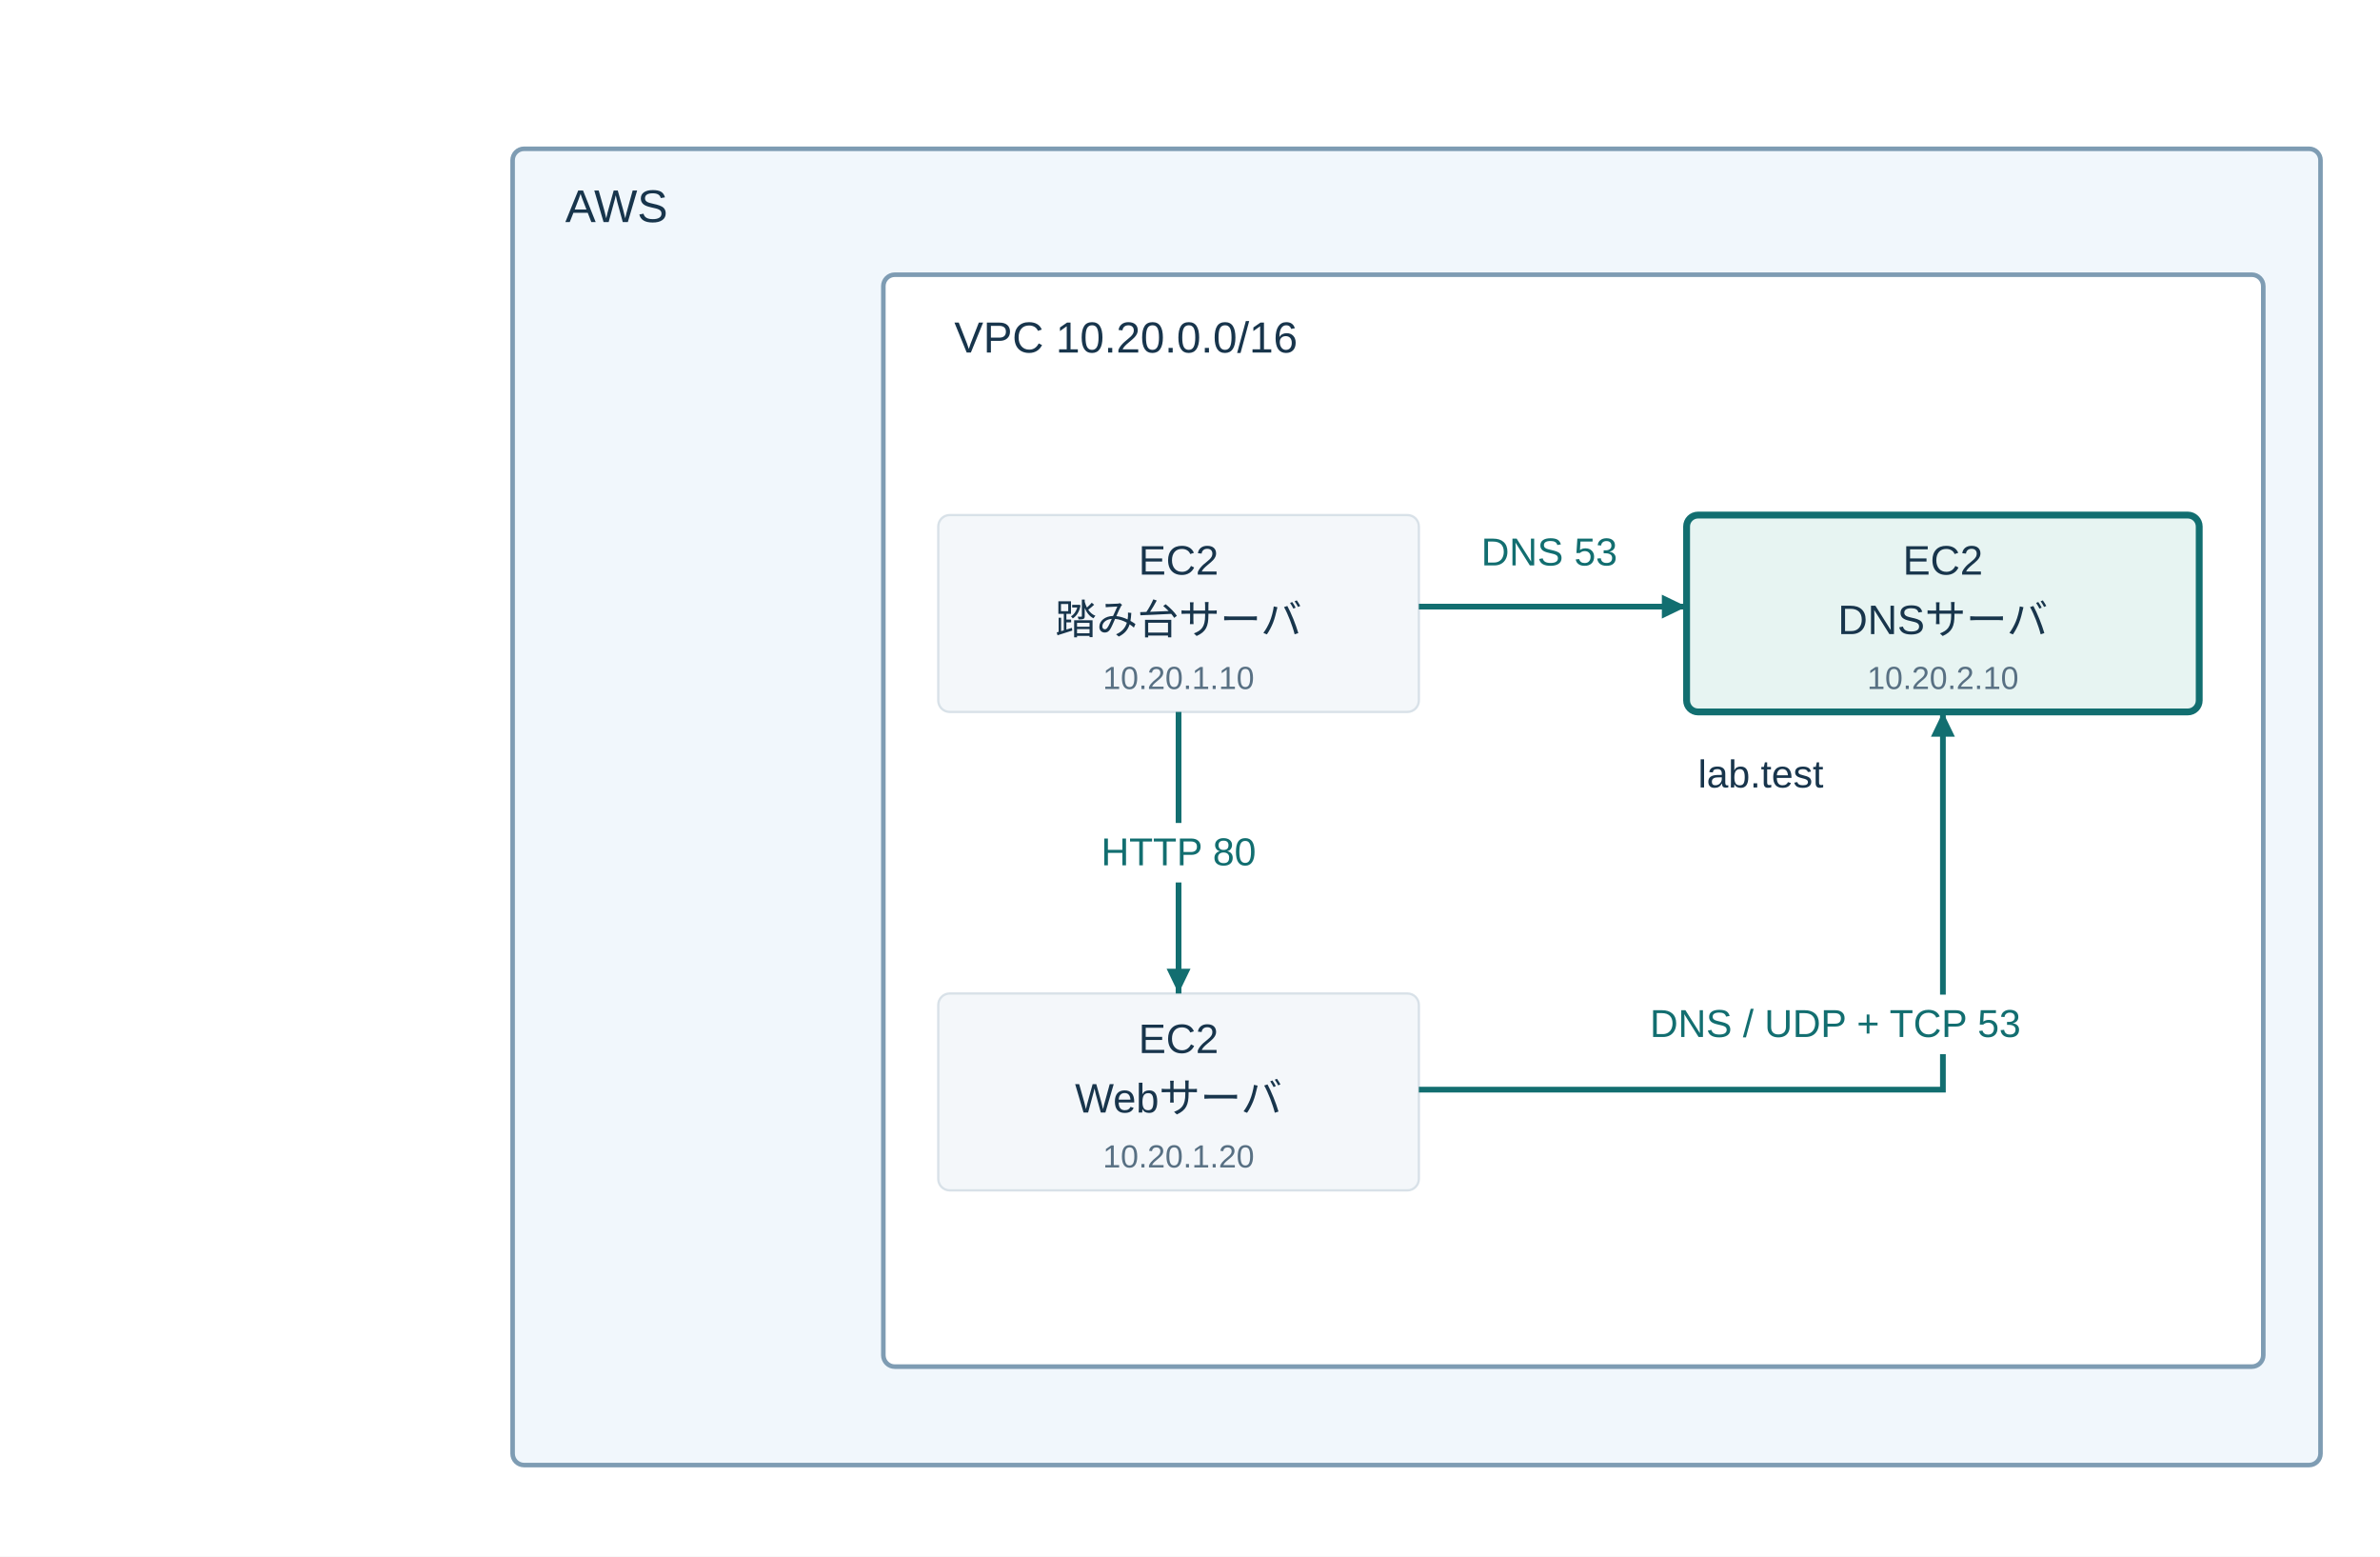
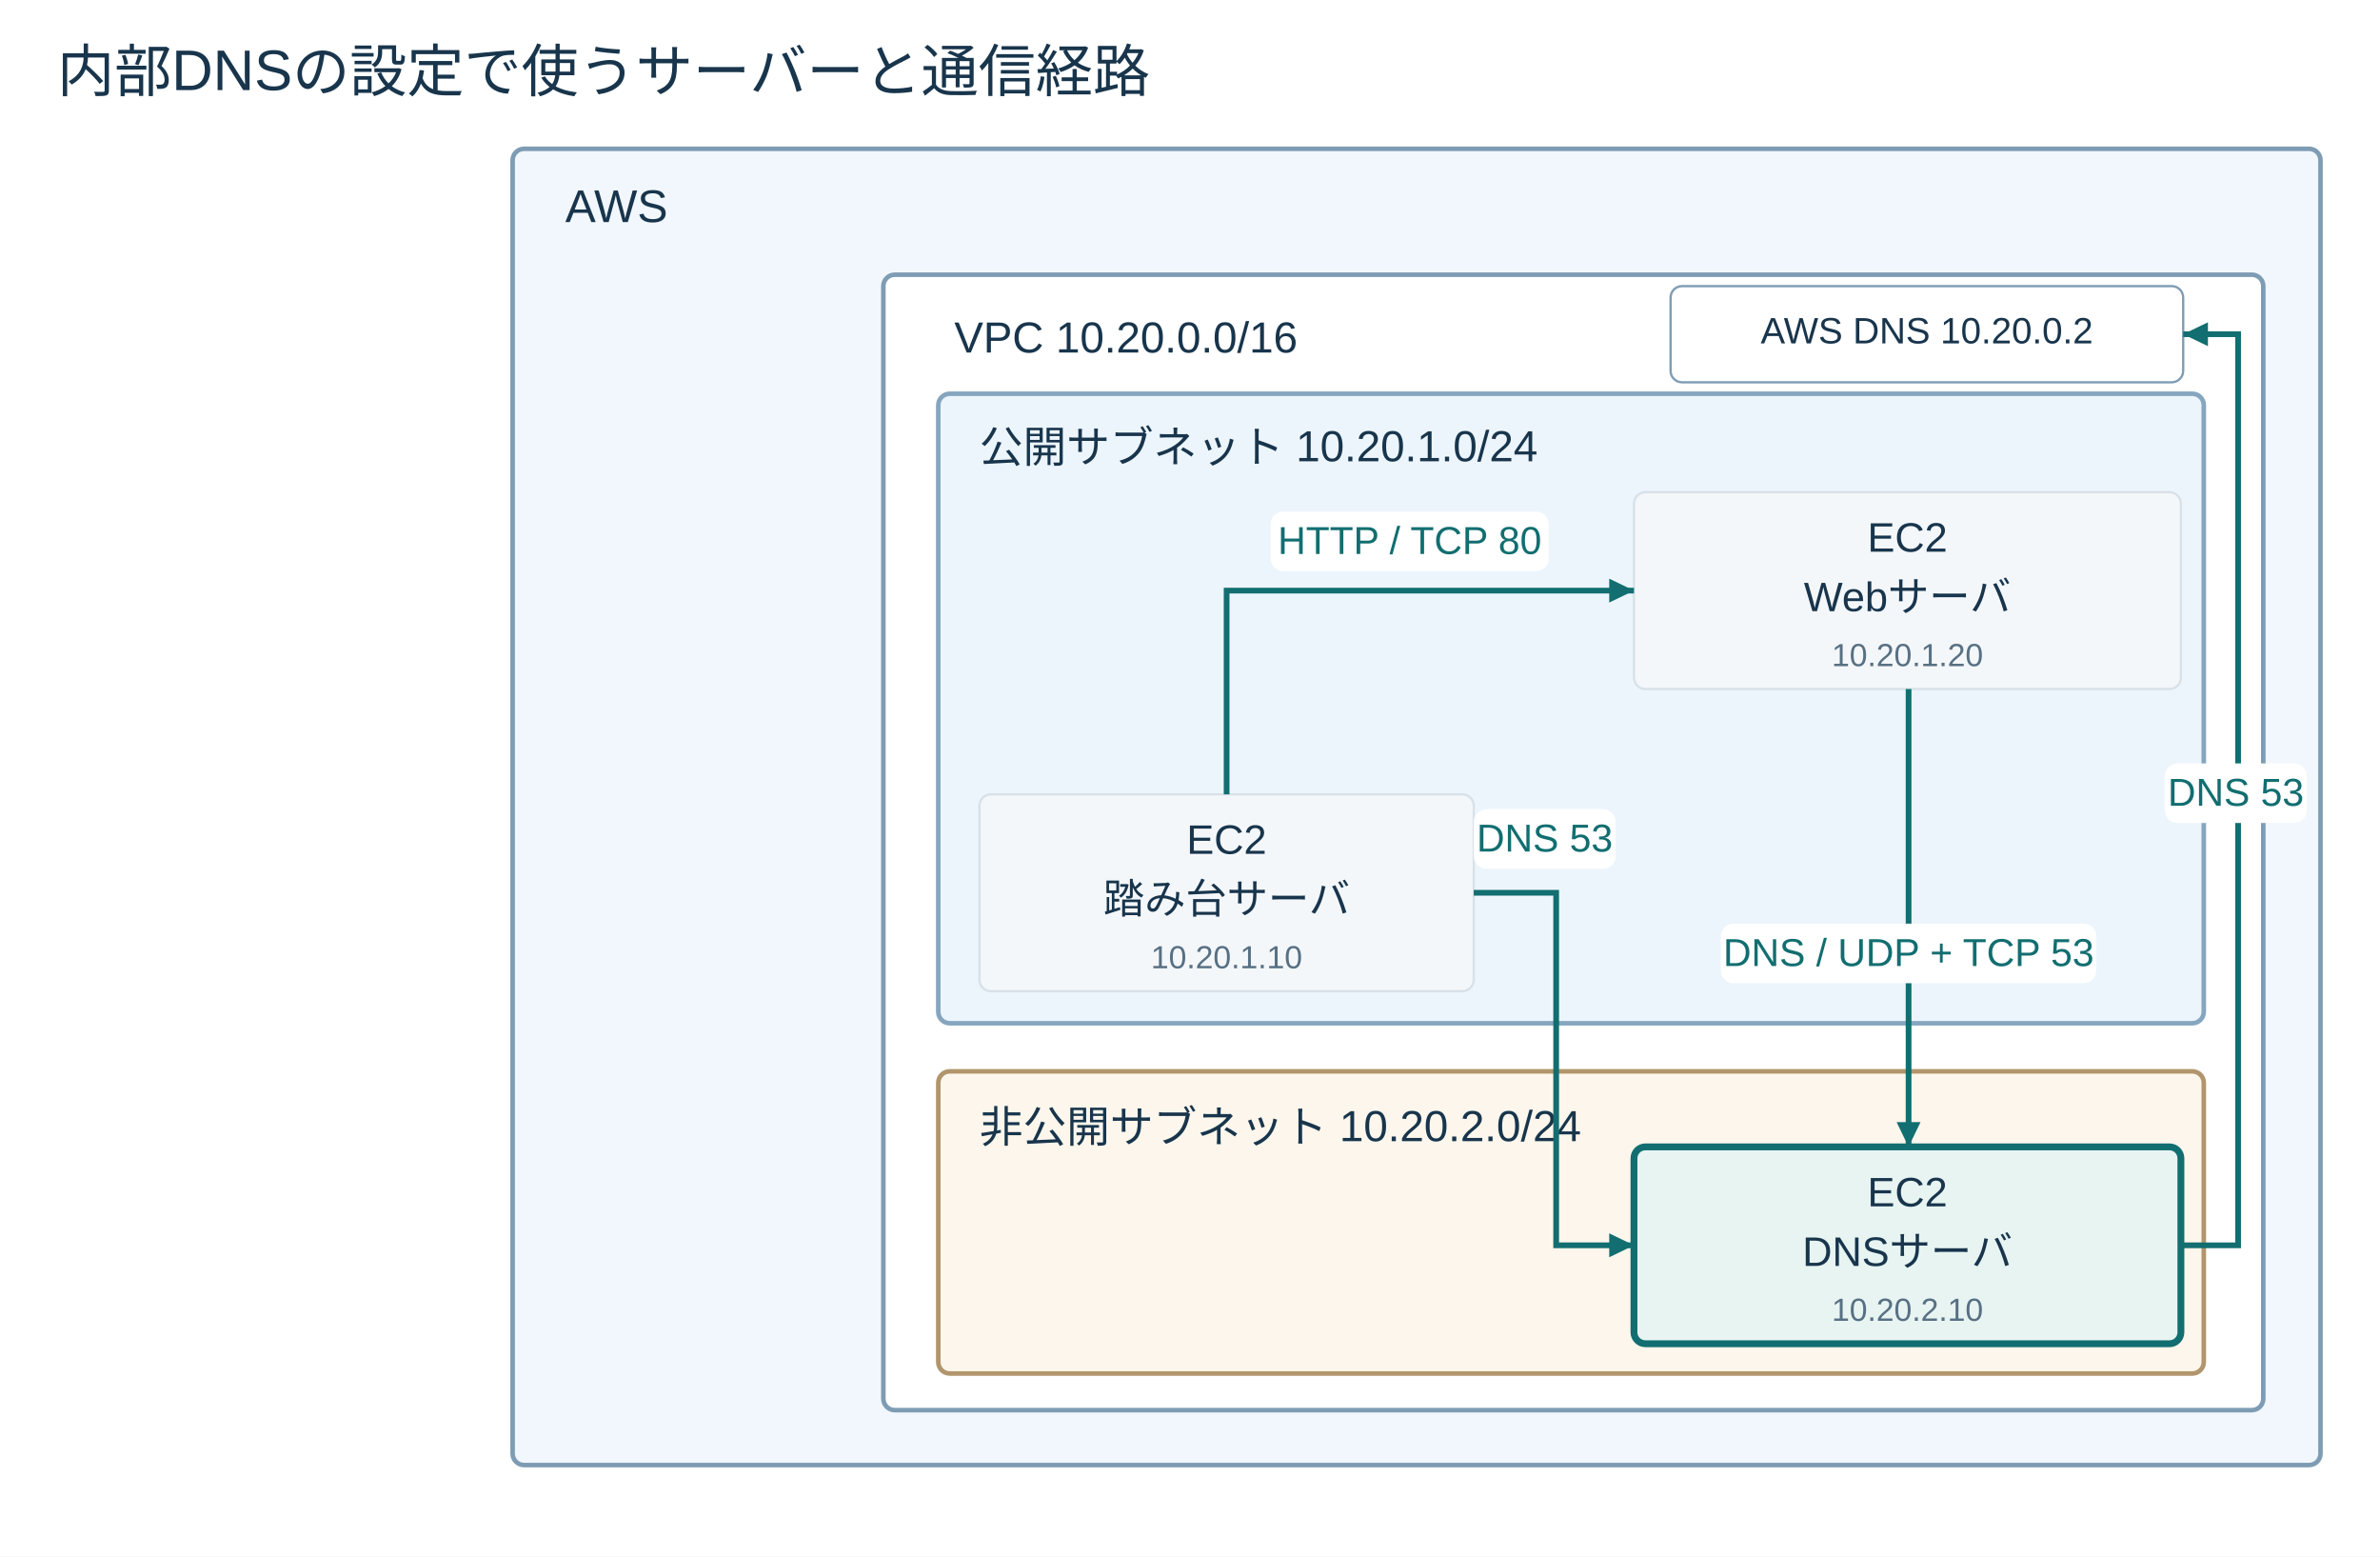
<svg xmlns="http://www.w3.org/2000/svg" width="1040" height="680" viewBox="0 0 1040 680" role="img">
  <rect width="1040" height="680" fill="white" />
+   <text x="25" y="40" font-size="25" font-family="Arial,MS Gothic,sans-serif" fill="#18354c">内部DNSの設定で使うサーバーと通信経路</text>
  <rect x="224" y="65" width="790" height="575" rx="5" fill="#f1f7fc" stroke="#7e9cb3" stroke-width="2" />
  <text x="247" y="97" font-size="20" font-family="Arial,MS Gothic,sans-serif" fill="#18354c">AWS</text>
-   <rect x="386" y="120" width="603" height="477" rx="5" fill="white" stroke="#7e9cb3" stroke-width="2" />
+   <rect x="386" y="120" width="603" height="496" rx="5" fill="white" stroke="#7e9cb3" stroke-width="2" />
  <text x="417" y="154" font-size="19" font-family="Arial,MS Gothic,sans-serif" fill="#18354c">VPC  10.20.0.0/16</text>
-   <rect x="410" y="225" width="210" height="86" rx="5" fill="#f4f7fa" stroke="#d8e1e8" stroke-width="1" />
-   <text x="515.0" y="251" font-size="18" font-family="Arial,MS Gothic,sans-serif" fill="#18354c" text-anchor="middle">EC2</text>
-   <text x="515.0" y="277" font-size="18" font-family="Arial,MS Gothic,sans-serif" fill="#18354c" text-anchor="middle">踏み台サーバ</text>
-   <text x="515.0" y="301" font-size="14" font-family="Arial,MS Gothic,sans-serif" fill="#587083" text-anchor="middle">10.20.1.10</text>
-   <rect x="410" y="434" width="210" height="86" rx="5" fill="#f4f7fa" stroke="#d8e1e8" stroke-width="1" />
-   <text x="515.0" y="460" font-size="18" font-family="Arial,MS Gothic,sans-serif" fill="#18354c" text-anchor="middle">EC2</text>
-   <text x="515.0" y="486" font-size="18" font-family="Arial,MS Gothic,sans-serif" fill="#18354c" text-anchor="middle">Webサーバ</text>
-   <text x="515.0" y="510" font-size="14" font-family="Arial,MS Gothic,sans-serif" fill="#587083" text-anchor="middle">10.20.1.20</text>
-   <rect x="737" y="225" width="224" height="86" rx="5" fill="#e7f4f2" stroke="#126e70" stroke-width="3" />
-   <text x="849.0" y="251" font-size="18" font-family="Arial,MS Gothic,sans-serif" fill="#18354c" text-anchor="middle">EC2</text>
-   <text x="849.0" y="277" font-size="18" font-family="Arial,MS Gothic,sans-serif" fill="#18354c" text-anchor="middle">DNSサーバ</text>
-   <text x="849.0" y="301" font-size="14" font-family="Arial,MS Gothic,sans-serif" fill="#587083" text-anchor="middle">10.20.2.10</text>
-   <polyline points="620,265 737,265" fill="none" stroke="#126e70" stroke-width="2.5" />
-   <polygon points="737.00,265.00 726.19,270.22 726.19,259.78" fill="#126e70" />
-   <rect x="646.5" y="229" width="61.0" height="25" rx="5" fill="white" stroke="white" stroke-width="1" />
-   <text x="677" y="247" font-size="17" font-family="Arial,MS Gothic,sans-serif" fill="#126e70" text-anchor="middle">DNS 53</text>
-   <polyline points="620,476 849,476 849,311" fill="none" stroke="#126e70" stroke-width="2.5" />
-   <polygon points="849.00,311.00 854.22,321.81 843.78,321.81" fill="#126e70" />
-   <rect x="720.5" y="435" width="163.0" height="25" rx="5" fill="white" stroke="white" stroke-width="1" />
-   <text x="802" y="453" font-size="17" font-family="Arial,MS Gothic,sans-serif" fill="#126e70" text-anchor="middle">DNS / UDP + TCP 53</text>
-   <polyline points="515,311 515,434" fill="none" stroke="#126e70" stroke-width="2.5" />
-   <polygon points="515.00,434.00 509.78,423.19 520.22,423.19" fill="#126e70" />
-   <rect x="480.25" y="360" width="69.5" height="25" rx="5" fill="white" stroke="white" stroke-width="1" />
-   <text x="515" y="378" font-size="17" font-family="Arial,MS Gothic,sans-serif" fill="#126e70" text-anchor="middle">HTTP 80</text>
-   <text x="742" y="344" font-size="17" font-family="Arial,MS Gothic,sans-serif" fill="#18354c">lab.test</text>
+   <rect x="410" y="172" width="553" height="275" rx="5" fill="#edf5fc" stroke="#86a6bf" stroke-width="2" />
+   <text x="428" y="202" font-size="19" font-family="Arial,MS Gothic,sans-serif" fill="#18354c">公開サブネット  10.20.1.0/24</text>
+   <rect x="410" y="468" width="553" height="132" rx="5" fill="#fcf6ec" stroke="#b1956c" stroke-width="2" />
+   <text x="428" y="499" font-size="19" font-family="Arial,MS Gothic,sans-serif" fill="#18354c">非公開サブネット  10.20.2.0/24</text>
+   <rect x="714" y="215" width="239" height="86" rx="5" fill="#f4f7fa" stroke="#d8e1e8" stroke-width="1" />
+   <text x="833.5" y="241" font-size="18" font-family="Arial,MS Gothic,sans-serif" fill="#18354c" text-anchor="middle">EC2</text>
+   <text x="833.5" y="267" font-size="18" font-family="Arial,MS Gothic,sans-serif" fill="#18354c" text-anchor="middle">Webサーバ</text>
+   <text x="833.5" y="291" font-size="14" font-family="Arial,MS Gothic,sans-serif" fill="#587083" text-anchor="middle">10.20.1.20</text>
+   <rect x="428" y="347" width="216" height="86" rx="5" fill="#f4f7fa" stroke="#d8e1e8" stroke-width="1" />
+   <text x="536.0" y="373" font-size="18" font-family="Arial,MS Gothic,sans-serif" fill="#18354c" text-anchor="middle">EC2</text>
+   <text x="536.0" y="399" font-size="18" font-family="Arial,MS Gothic,sans-serif" fill="#18354c" text-anchor="middle">踏み台サーバ</text>
+   <text x="536.0" y="423" font-size="14" font-family="Arial,MS Gothic,sans-serif" fill="#587083" text-anchor="middle">10.20.1.10</text>
+   <rect x="714" y="501" width="239" height="86" rx="5" fill="#e7f4f2" stroke="#126e70" stroke-width="3" />
+   <text x="833.5" y="527" font-size="18" font-family="Arial,MS Gothic,sans-serif" fill="#18354c" text-anchor="middle">EC2</text>
+   <text x="833.5" y="553" font-size="18" font-family="Arial,MS Gothic,sans-serif" fill="#18354c" text-anchor="middle">DNSサーバ</text>
+   <text x="833.5" y="577" font-size="14" font-family="Arial,MS Gothic,sans-serif" fill="#587083" text-anchor="middle">10.20.2.10</text>
+   <rect x="730" y="125" width="224" height="42" rx="5" fill="white" stroke="#7e9cb3" stroke-width="1" />
+   <text x="842" y="150" font-size="16" font-family="Arial,MS Gothic,sans-serif" fill="#18354c" text-anchor="middle">AWS DNS  10.20.0.2</text>
+   <polyline points="536,347 536,258 714,258" fill="none" stroke="#126e70" stroke-width="2.5" />
+   <polygon points="714.00,258.00 703.19,263.22 703.19,252.78" fill="#126e70" />
+   <rect x="555.75" y="224" width="120.5" height="25" rx="5" fill="white" stroke="white" stroke-width="1" />
+   <text x="616" y="242" font-size="17" font-family="Arial,MS Gothic,sans-serif" fill="#126e70" text-anchor="middle">HTTP / TCP 80</text>
+   <polyline points="644,390 680,390 680,544 714,544" fill="none" stroke="#126e70" stroke-width="2.5" />
+   <polygon points="714.00,544.00 703.19,549.22 703.19,538.78" fill="#126e70" />
+   <rect x="644.5" y="354" width="61.0" height="25" rx="5" fill="white" stroke="white" stroke-width="1" />
+   <text x="675" y="372" font-size="17" font-family="Arial,MS Gothic,sans-serif" fill="#126e70" text-anchor="middle">DNS 53</text>
+   <polyline points="834,301 834,501" fill="none" stroke="#126e70" stroke-width="2.5" />
+   <polygon points="834.00,501.00 828.78,490.19 839.22,490.19" fill="#126e70" />
+   <rect x="752.5" y="404" width="163.0" height="25" rx="5" fill="white" stroke="white" stroke-width="1" />
+   <text x="834" y="422" font-size="17" font-family="Arial,MS Gothic,sans-serif" fill="#126e70" text-anchor="middle">DNS / UDP + TCP 53</text>
+   <polyline points="953,544 978,544 978,146 954,146" fill="none" stroke="#126e70" stroke-width="2.5" />
+   <polygon points="954.00,146.00 964.81,140.78 964.81,151.22" fill="#126e70" />
+   <rect x="946.5" y="334" width="61.0" height="25" rx="5" fill="white" stroke="white" stroke-width="1" />
+   <text x="977" y="352" font-size="17" font-family="Arial,MS Gothic,sans-serif" fill="#126e70" text-anchor="middle">DNS 53</text>
</svg>
